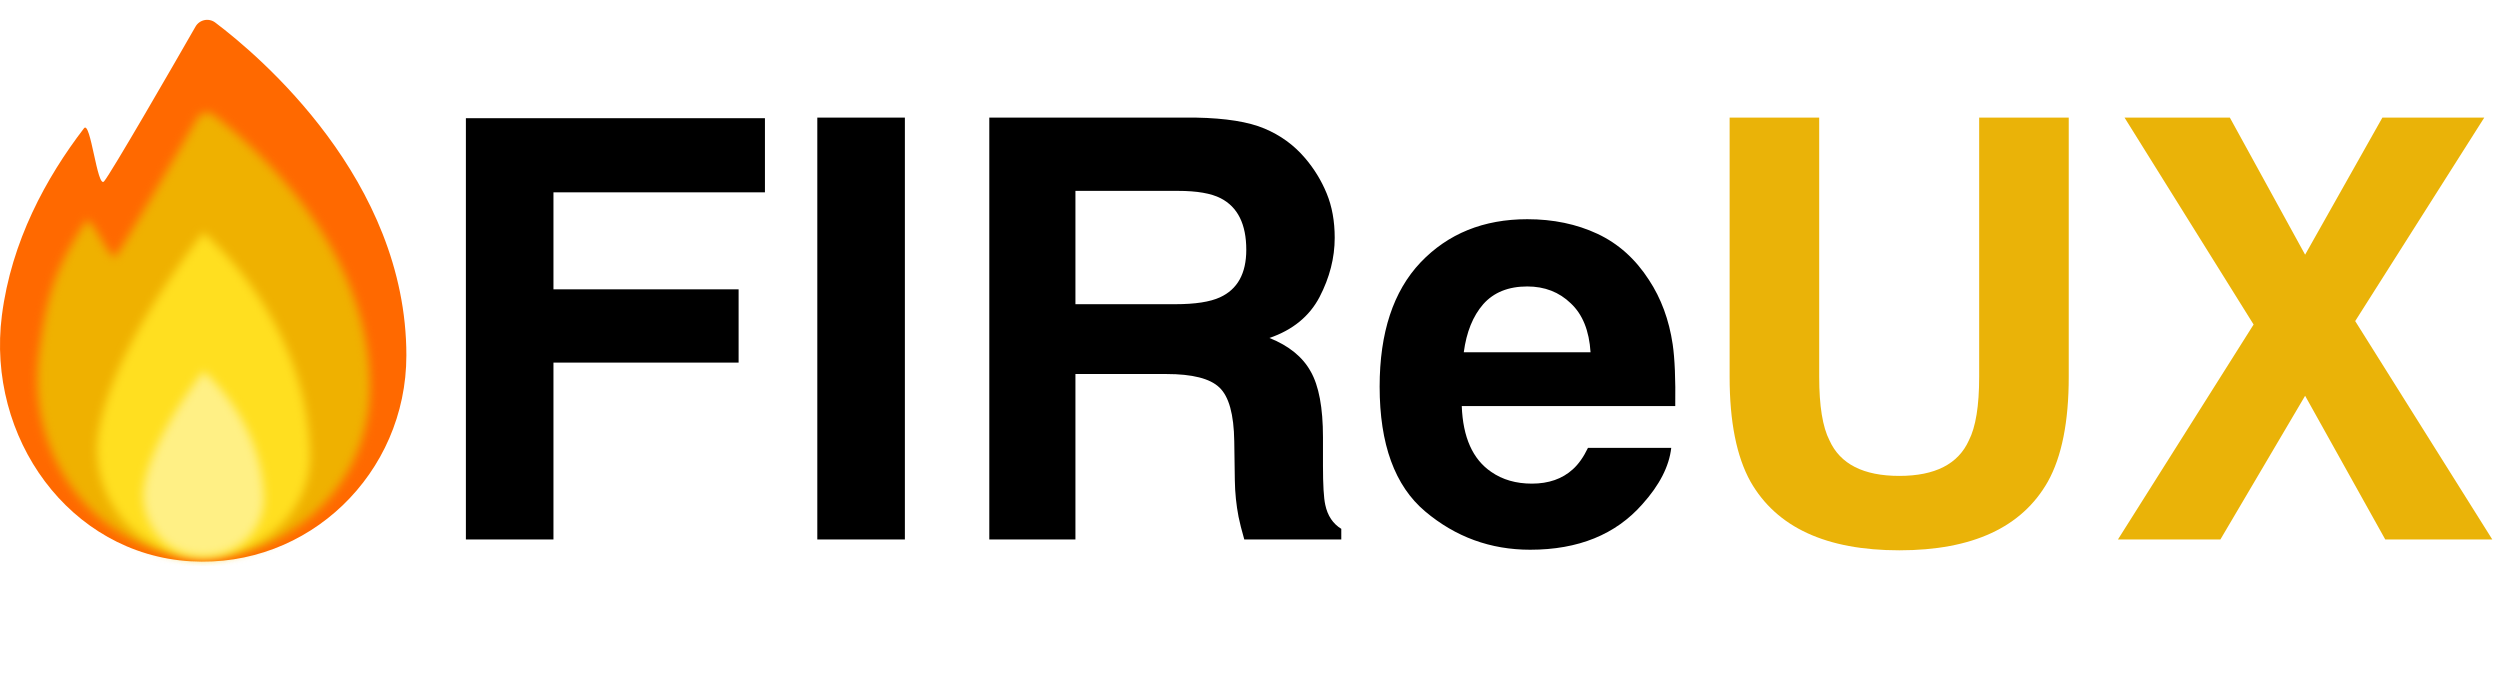
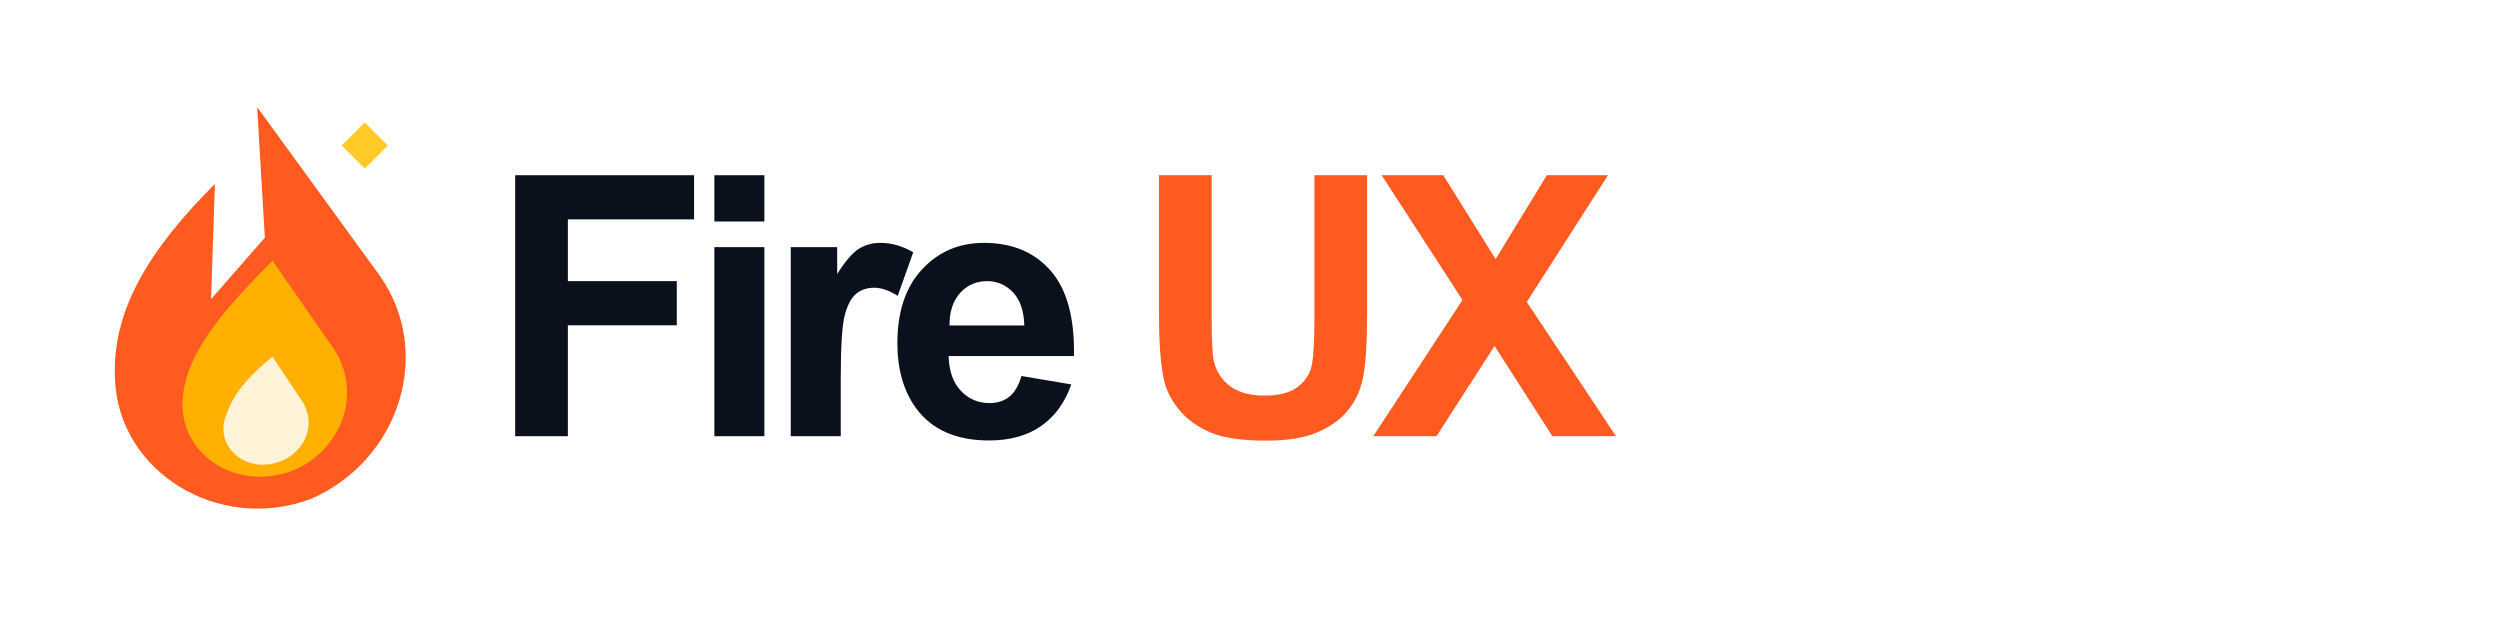
- <svg xmlns="http://www.w3.org/2000/svg" width="672" height="181" viewBox="0 0 672 181" fill="none">
-   <path d="M532 101.308V31.615H556.077V101.308C556.077 113.359 554.205 122.744 550.462 129.462C543.487 141.769 530.18 147.923 510.538 147.923C490.897 147.923 477.564 141.769 470.538 129.462C466.795 122.744 464.923 113.359 464.923 101.308V31.615H489V101.308C489 109.103 489.923 114.795 491.769 118.385C494.641 124.744 500.897 127.923 510.538 127.923C520.128 127.923 526.359 124.744 529.231 118.385C531.077 114.795 532 109.103 532 101.308ZM669.923 145H641.154L619.615 106.385L596.846 145H569.308L605.769 87.231L571.077 31.615H599.385L619.615 68.462L640.385 31.615H667.769L633.077 86.308L669.923 145Z" fill="#EAB308" />
-   <path d="M205.615 51.692H148.769V77.769H198.538V97.462H148.769V145H125.231V31.769H205.615V51.692ZM219.692 31.615H243.231V145H219.692V31.615ZM313.538 100.538H289.077V145H265.923V31.615H321.538C329.487 31.769 335.59 32.744 339.846 34.538C344.154 36.333 347.795 38.974 350.769 42.462C353.231 45.333 355.18 48.513 356.615 52C358.051 55.487 358.769 59.462 358.769 63.923C358.769 69.308 357.41 74.615 354.692 79.846C351.974 85.026 347.487 88.692 341.231 90.846C346.462 92.949 350.154 95.949 352.308 99.846C354.513 103.692 355.615 109.59 355.615 117.538V125.154C355.615 130.333 355.821 133.846 356.231 135.692C356.846 138.615 358.282 140.769 360.538 142.154V145H334.462C333.744 142.487 333.231 140.462 332.923 138.923C332.308 135.744 331.974 132.487 331.923 129.154L331.769 118.615C331.667 111.385 330.333 106.564 327.769 104.154C325.256 101.744 320.513 100.538 313.538 100.538ZM327.923 79.923C332.641 77.769 335 73.513 335 67.154C335 60.282 332.718 55.667 328.154 53.308C325.59 51.974 321.744 51.308 316.615 51.308H289.077V81.769H315.923C321.256 81.769 325.256 81.154 327.923 79.923ZM449.231 120.385C448.667 125.359 446.077 130.41 441.462 135.538C434.282 143.692 424.231 147.769 411.308 147.769C400.641 147.769 391.231 144.333 383.077 137.462C374.923 130.59 370.846 119.41 370.846 103.923C370.846 89.41 374.513 78.282 381.846 70.538C389.231 62.795 398.795 58.923 410.538 58.923C417.513 58.923 423.795 60.231 429.385 62.846C434.974 65.462 439.59 69.59 443.231 75.231C446.513 80.205 448.641 85.974 449.615 92.538C450.18 96.385 450.41 101.923 450.308 109.154H392.923C393.231 117.564 395.872 123.462 400.846 126.846C403.872 128.949 407.513 130 411.769 130C416.282 130 419.949 128.718 422.769 126.154C424.308 124.769 425.667 122.846 426.846 120.385H449.231ZM427.538 94.692C427.18 88.897 425.41 84.513 422.231 81.538C419.103 78.513 415.205 77 410.538 77C405.462 77 401.513 78.59 398.692 81.769C395.923 84.949 394.18 89.256 393.462 94.692H427.538Z" fill="black" />
-   <path d="M109.233 95.525C109.233 127.255 82.965 152.769 51.234 150.875C18.625 148.93 -3.695 117.569 0.508 84.788C3.051 64.85 12.399 47.752 22.573 34.488C24.342 32.174 26.157 50.801 27.973 48.751C29.793 46.645 46.667 17.442 52.535 7.185C52.787 6.732 53.134 6.34 53.551 6.033C53.969 5.726 54.448 5.513 54.955 5.408C55.462 5.303 55.986 5.309 56.491 5.424C56.996 5.539 57.471 5.762 57.882 6.077C69.669 14.972 109.233 48.382 109.233 95.525Z" fill="#FF6900" />
-   <g filter="url(#filter0_f_7503_95)">
-     <path d="M99.451 104.16C99.451 130.14 77.943 151.031 51.963 149.481C25.263 147.888 6.988 122.21 10.429 95.369C12.512 79.044 14.982 71.925 23.056 59.504C24.504 57.608 29.644 70.498 31.13 68.82C32.621 67.095 48.223 40.227 53.028 31.828C53.234 31.458 53.518 31.136 53.86 30.885C54.202 30.634 54.594 30.46 55.009 30.374C55.425 30.288 55.854 30.292 56.267 30.386C56.681 30.481 57.069 30.663 57.406 30.921C67.057 38.204 99.451 65.56 99.451 104.16Z" fill="#EFB100" />
+ <svg xmlns="http://www.w3.org/2000/svg" width="768" height="192" viewBox="0 0 768 192" fill="none" role="img" aria-labelledby="title" data-wordmark-surface="light">
+   <g transform="translate(20 27) scale(1.18)">
+     <path d="M50 5L82 49C96 69 87 97 64 107C40 116 14 100 13 76C12 58 22 42 39 25L38 55L52 39L50 5Z" fill="#FF5A1F" />
+     <path d="M54 45L70 68C79 82 69 99 54 101C40 103 28 92 31 78C33 67 43 56 54 45Z" fill="#FFB000" />
+     <path d="M54 70L62 82C66 89 61 97 53 98C45 99 39 92 42 85C44 79 49 74 54 70Z" fill="#FFF4D8" />
+     <path d="M78 9L84 15L78 21L72 15L78 9Z" fill="#FFC928" />
  </g>
-   <g filter="url(#filter1_f_7503_95)">
-     <path d="M83.302 122.454C83.302 137.781 69.897 150.101 53.594 149.544C35.995 148.952 23.927 132.92 26.51 116.406C30.239 92.729 54.656 62.609 54.656 62.609C54.656 62.609 82.681 85.589 83.302 122.454Z" fill="#FFDF20" />
-     <path d="M83.302 122.454C83.302 137.781 69.897 150.101 53.594 149.544C35.995 148.952 23.927 132.92 26.51 116.406C30.239 92.729 54.656 62.609 54.656 62.609C54.656 62.609 82.681 85.589 83.302 122.454Z" fill="#FFDF20" />
+   <g fill="#0B111C">
+     <path d="M151 0L151 1466L1156 1466L1156 1218L447 1218L447 871L1059 871L1059 623L447 623L447 0Z" transform="translate(150 134) scale(.0546875 -.0546875)" />
+     <path d="M147 1206L147 1466L428 1466L428 1206ZM147 0L147 1062L428 1062L428 0Z" transform="translate(211.4141 134) scale(.0546875 -.0546875)" />
+     <path d="M416 0L135 0L135 1062L396 1062L396 911Q463 1018 516.5 1052Q570 1086 638 1086Q734 1086 823 1033L736 788Q665 834 604 834Q545 834 504 801.5Q463 769 439.5 684Q416 599 416 328Z" transform="translate(235.5313 134) scale(.0546875 -.0546875)" />
+     <path d="M762 338L1042 291Q988 137 871.5 56.5Q755-24 580-24Q303-24 170 157Q65 302 65 523Q65 787 203 936.5Q341 1086 552 1086Q789 1086 926 929.5Q1063 773 1057 450L353 450Q356 325 421 255.5Q486 186 583 186Q649 186 694 222Q739 258 762 338ZM778 622Q775 744 715 807.5Q655 871 569 871Q477 871 417 804Q357 737 358 622Z" transform="translate(272.1172 134) scale(.0546875 -.0546875)" />
  </g>
-   <g filter="url(#filter2_f_7503_95)">
-     <path d="M70.88 134.072C70.88 142.83 63.304 149.87 54.089 149.552C44.141 149.214 37.32 140.052 38.78 130.616C40.888 117.086 54.689 99.875 54.689 99.875C54.689 99.875 70.529 113.006 70.88 134.072Z" fill="#FFF085" />
-     <path d="M70.88 134.072C70.88 142.83 63.304 149.87 54.089 149.552C44.141 149.214 37.32 140.052 38.78 130.616C40.888 117.086 54.689 99.875 54.689 99.875C54.689 99.875 70.529 113.006 70.88 134.072Z" fill="#FFF085" />
+   <g fill="#FF5A1F">
+     <path d="M147 1466L443 1466L443 672Q443 483 454 427Q473 337 544.5 282.5Q616 228 740 228Q866 228 930 279.5Q994 331 1007 406Q1020 481 1020 655L1020 1466L1316 1466L1316 696Q1316 432 1292 323Q1268 214 1203.5 139Q1139 64 1031 19.5Q923-25 749-25Q539-25 430.5 23.5Q322 72 259 149.5Q196 227 176 312Q147 438 147 684Z" transform="translate(348 134) scale(.0546875 -.0546875)" />
+     <path d="M0 0L501 765L47 1466L393 1466L687 995L975 1466L1318 1466L862 754L1363 0L1006 0L681 507L355 0Z" transform="translate(421.8828 134) scale(.0546875 -.0546875)" />
  </g>
-   <defs>
-     <filter id="filter0_f_7503_95" x="7.552" y="27.851" width="94.36" height="124.173" filterUnits="userSpaceOnUse" color-interpolation-filters="sRGB">
-       <feFlood flood-opacity="0" result="BackgroundImageFix" />
-       <feBlend mode="normal" in="SourceGraphic" in2="BackgroundImageFix" result="shape" />
-       <feGaussianBlur stdDeviation="1.231" result="effect1_foregroundBlur_7503_95" />
-     </filter>
-     <filter id="filter1_f_7503_95" x="23.7" y="60.148" width="62.064" height="91.876" filterUnits="userSpaceOnUse" color-interpolation-filters="sRGB">
-       <feFlood flood-opacity="0" result="BackgroundImageFix" />
-       <feBlend mode="normal" in="SourceGraphic" in2="BackgroundImageFix" result="shape" />
-       <feGaussianBlur stdDeviation="1.231" result="effect1_foregroundBlur_7503_95" />
-     </filter>
-     <filter id="filter2_f_7503_95" x="36.122" y="97.413" width="37.22" height="54.611" filterUnits="userSpaceOnUse" color-interpolation-filters="sRGB">
-       <feFlood flood-opacity="0" result="BackgroundImageFix" />
-       <feBlend mode="normal" in="SourceGraphic" in2="BackgroundImageFix" result="shape" />
-       <feGaussianBlur stdDeviation="1.231" result="effect1_foregroundBlur_7503_95" />
-     </filter>
-   </defs>
</svg>
